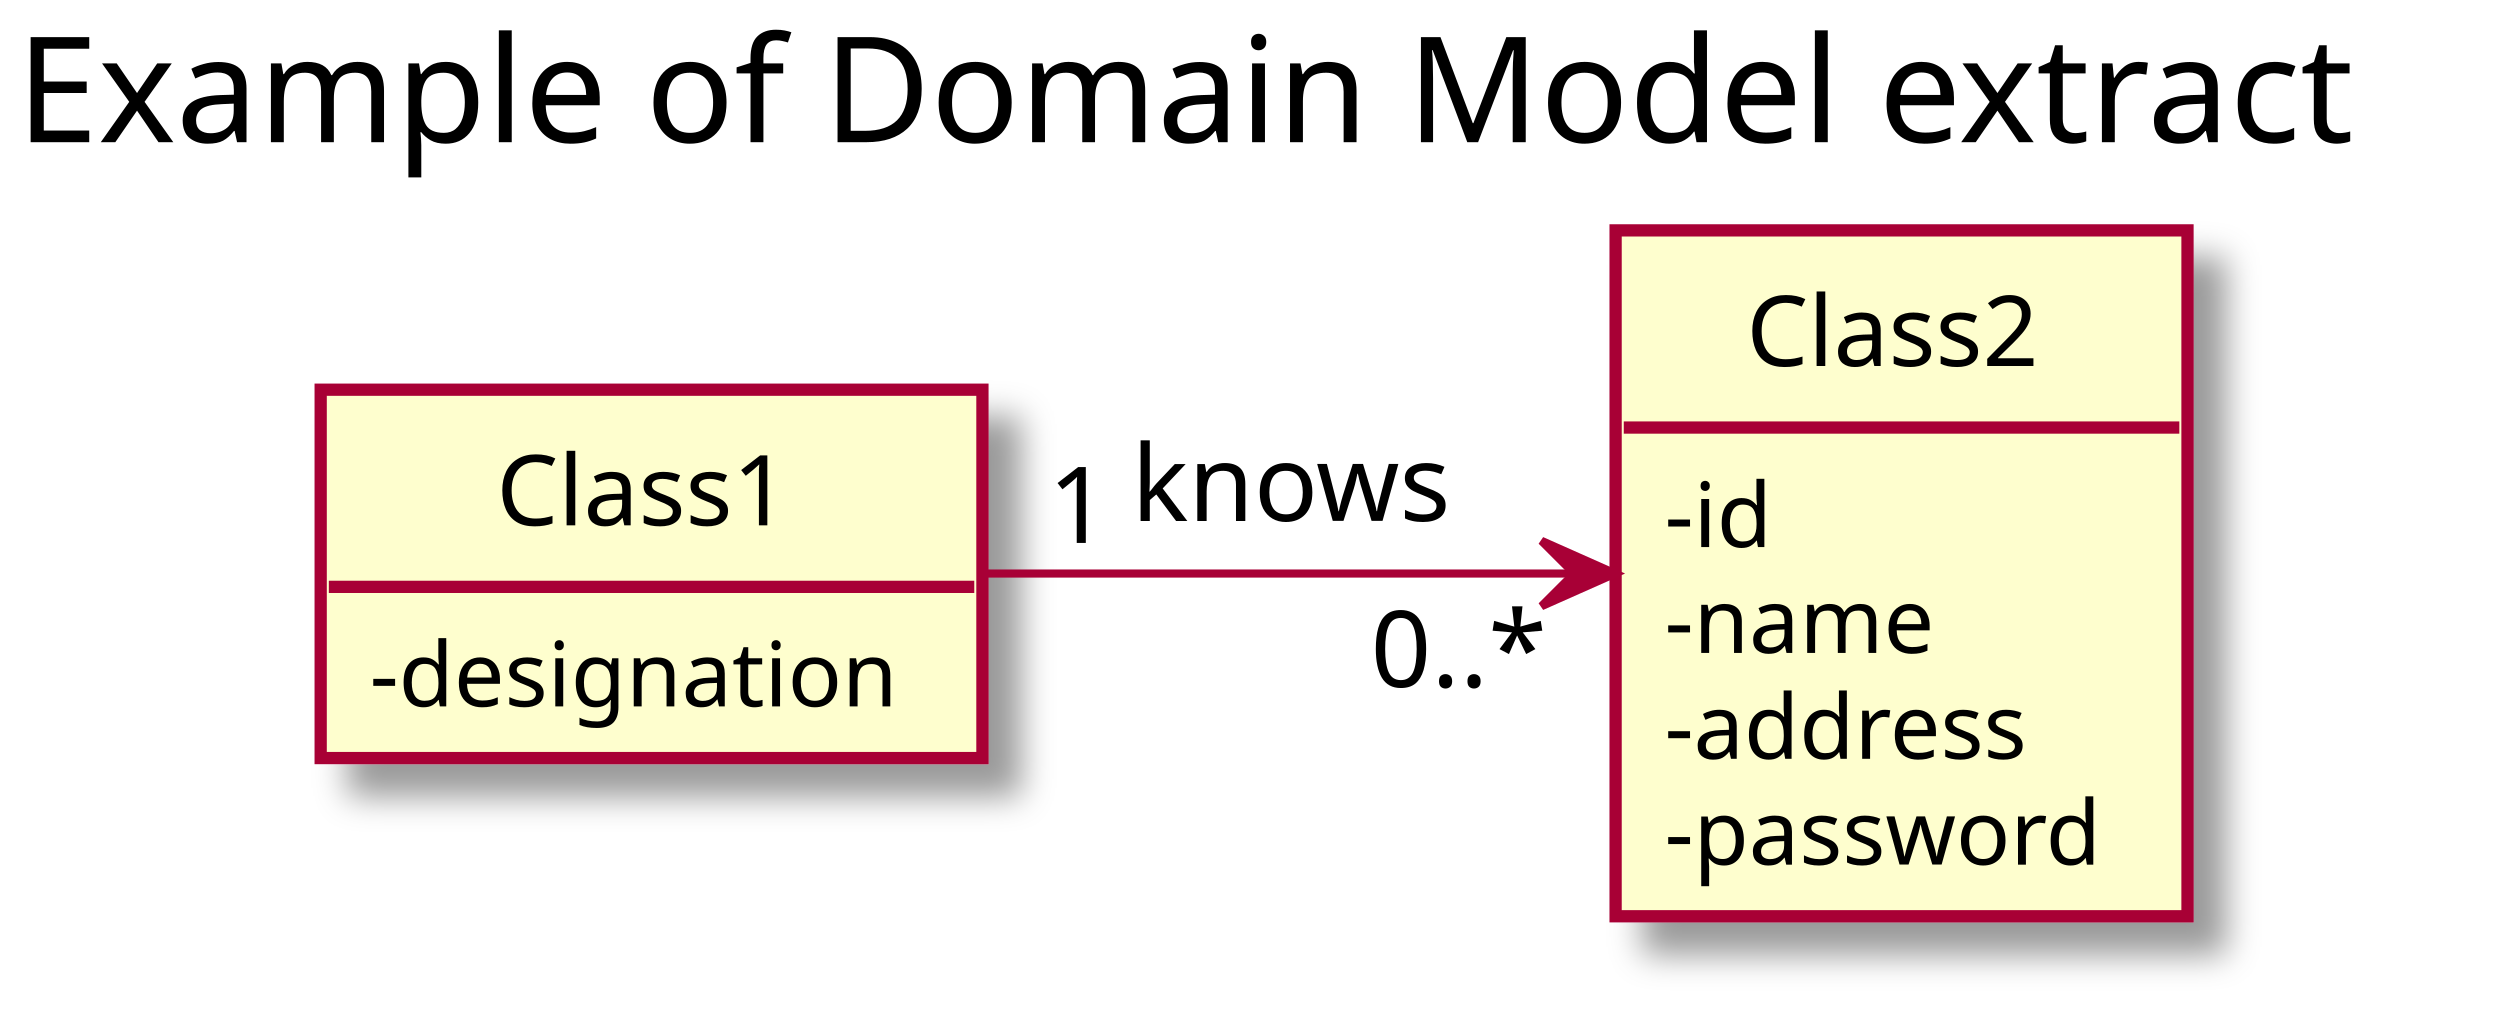
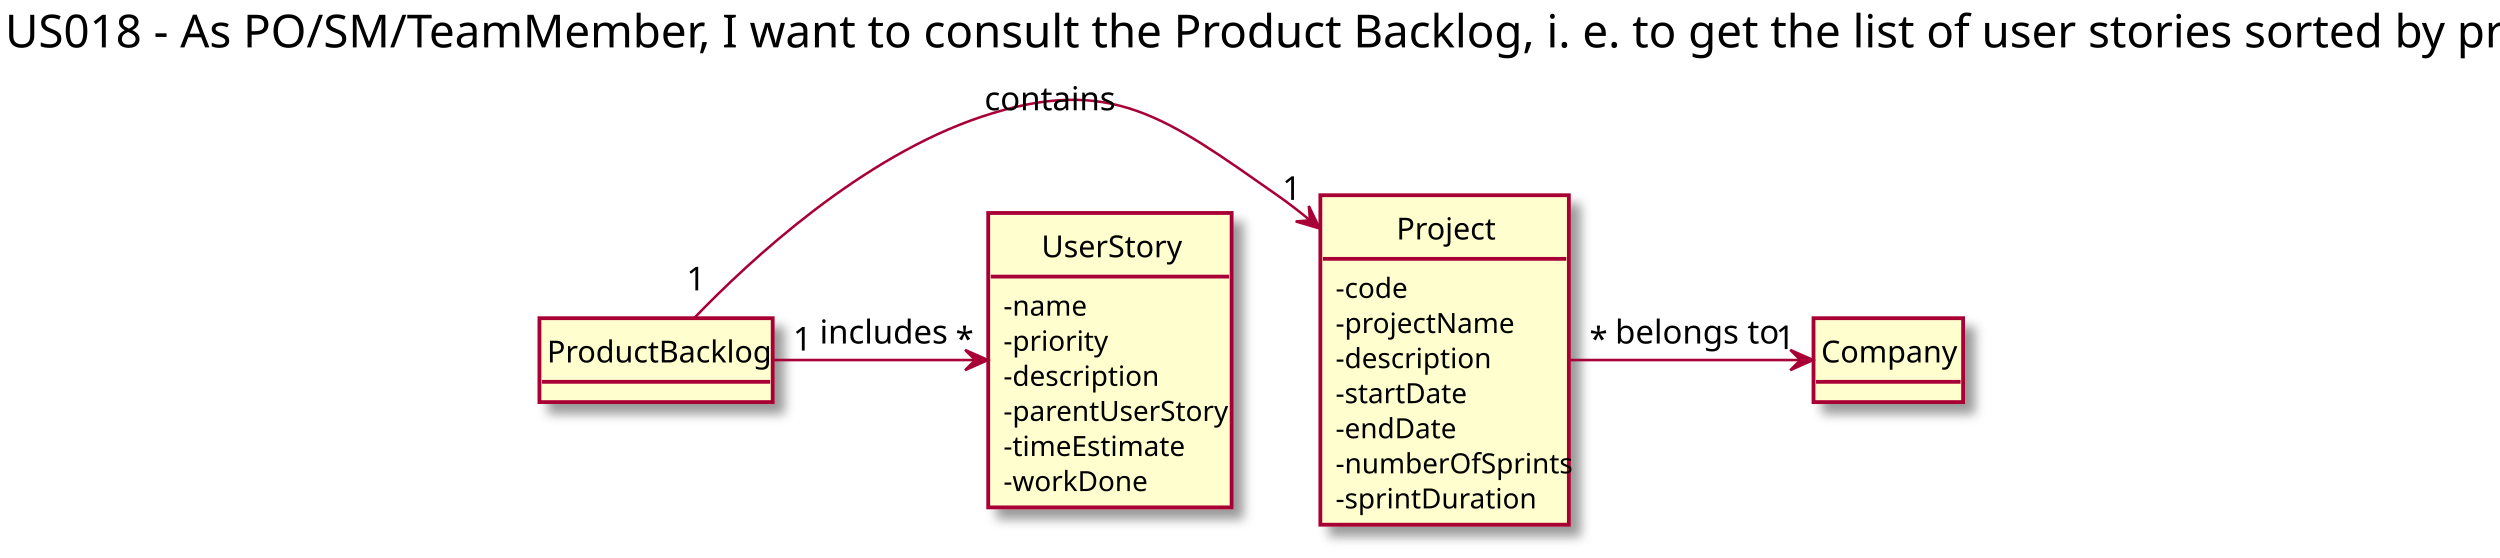
- <svg xmlns="http://www.w3.org/2000/svg" contentScriptType="application/ecmascript" contentStyleType="text/css" height="126px" preserveAspectRatio="none" style="width:306px;height:126px;background:#FFFFFF;" version="1.1" viewBox="0 0 306 126" width="306px" zoomAndPan="magnify">
+ <svg xmlns="http://www.w3.org/2000/svg" contentScriptType="application/ecmascript" contentStyleType="text/css" height="220px" preserveAspectRatio="none" style="width:986px;height:220px;background:#FFFFFF;" version="1.1" viewBox="0 0 986 220" width="986px" zoomAndPan="magnify">
  <defs>
-     <filter height="300%" id="fatge7p9bxxmt" width="300%" x="-1" y="-1">
+     <filter height="300%" id="f16tpp34sqb7pt" width="300%" x="-1" y="-1">
      <feGaussianBlur result="blurOut" stdDeviation="2.0" />
      <feColorMatrix in="blurOut" result="blurOut2" type="matrix" values="0 0 0 0 0 0 0 0 0 0 0 0 0 0 0 0 0 0 .4 0" />
      <feOffset dx="4.0" dy="4.0" in="blurOut2" result="blurOut3" />
      <feBlend in="SourceGraphic" in2="blurOut3" mode="normal" />
    </filter>
  </defs>
  <g>
-     <text fill="#000000" font-family="sans-serif" font-size="18" lengthAdjust="spacing" textLength="297" x="2" y="17.402">Example of Domain Model extract</text>
-     <rect codeLine="8" fill="#FEFECE" filter="url(#fatge7p9bxxmt)" height="45.088" id="Class1" style="stroke:#A80036;stroke-width:1.5;" width="81" x="39.25" y="47.699" />
-     <text fill="#000000" font-family="sans-serif" font-size="12" lengthAdjust="spacing" textLength="38" x="60.75" y="64.301">Class1</text>
-     <line style="stroke:#A80036;stroke-width:1.5;" x1="40.25" x2="119.25" y1="71.832" y2="71.832" />
-     <text fill="#000000" font-family="sans-serif" font-size="11" lengthAdjust="spacing" textLength="69" x="45.25" y="86.467">-designation</text>
-     <rect codeLine="12" fill="#FEFECE" filter="url(#fatge7p9bxxmt)" height="83.953" id="Class2" style="stroke:#A80036;stroke-width:1.5;" width="70" x="197.75" y="28.199" />
-     <text fill="#000000" font-family="sans-serif" font-size="12" lengthAdjust="spacing" textLength="38" x="213.75" y="44.801">Class2</text>
-     <line style="stroke:#A80036;stroke-width:1.5;" x1="198.75" x2="266.75" y1="52.332" y2="52.332" />
-     <text fill="#000000" font-family="sans-serif" font-size="11" lengthAdjust="spacing" textLength="16" x="203.75" y="66.967">-id</text>
-     <text fill="#000000" font-family="sans-serif" font-size="11" lengthAdjust="spacing" textLength="35" x="203.75" y="79.922">-name</text>
-     <text fill="#000000" font-family="sans-serif" font-size="11" lengthAdjust="spacing" textLength="49" x="203.75" y="92.877">-address</text>
-     <text fill="#000000" font-family="sans-serif" font-size="11" lengthAdjust="spacing" textLength="58" x="203.75" y="105.832">-password</text>
-     <path codeLine="19" d="M120.35,70.199 C142.64,70.199 170.2,70.199 192.44,70.199 " fill="none" id="Class1-to-Class2" style="stroke:#A80036;stroke-width:1.0;" />
-     <polygon fill="#A80036" points="197.68,70.199,188.68,66.199,192.68,70.199,188.68,74.199,197.68,70.199" style="stroke:#A80036;stroke-width:1.0;" />
-     <text fill="#000000" font-family="sans-serif" font-size="13" lengthAdjust="spacing" textLength="41" x="138.5" y="63.768">knows</text>
-     <text fill="#000000" font-family="sans-serif" font-size="13" lengthAdjust="spacing" textLength="8" x="128.294" y="66.451">1</text>
-     <text fill="#000000" font-family="sans-serif" font-size="13" lengthAdjust="spacing" textLength="22" x="167.762" y="84.087">0..*</text>
+     <text fill="#000000" font-family="sans-serif" font-size="18" lengthAdjust="spacing" textLength="977" x="2" y="18.686">US018 - As PO/SM/TeamMember, I want to consult the Product Backlog, i. e. to get the list of user stories sorted by priority</text>
+     <rect codeLine="8" fill="#FEFECE" filter="url(#f16tpp34sqb7pt)" height="33.094" id="Company" style="stroke:#A80036;stroke-width:1.5;" width="59" x="715.25" y="125.497" />
+     <text fill="#000000" font-family="sans-serif" font-size="12" lengthAdjust="spacing" textLength="53" x="718.25" y="142.954">Company</text>
+     <line style="stroke:#A80036;stroke-width:1.5;" x1="716.25" x2="773.25" y1="150.591" y2="150.591" />
+     <rect codeLine="11" fill="#FEFECE" filter="url(#f16tpp34sqb7pt)" height="129.945" id="Project" style="stroke:#A80036;stroke-width:1.5;" width="98" x="520.75" y="76.997" />
+     <text fill="#000000" font-family="sans-serif" font-size="12" lengthAdjust="spacing" textLength="38" x="550.75" y="94.454">Project</text>
+     <line style="stroke:#A80036;stroke-width:1.5;" x1="521.75" x2="617.75" y1="102.091" y2="102.091" />
+     <text fill="#000000" font-family="sans-serif" font-size="11" lengthAdjust="spacing" textLength="28" x="526.75" y="117.51">-code</text>
+     <text fill="#000000" font-family="sans-serif" font-size="11" lengthAdjust="spacing" textLength="64" x="526.75" y="131.346">-projectName</text>
+     <text fill="#000000" font-family="sans-serif" font-size="11" lengthAdjust="spacing" textLength="57" x="526.75" y="145.182">-description</text>
+     <text fill="#000000" font-family="sans-serif" font-size="11" lengthAdjust="spacing" textLength="48" x="526.75" y="159.018">-startDate</text>
+     <text fill="#000000" font-family="sans-serif" font-size="11" lengthAdjust="spacing" textLength="44" x="526.75" y="172.853">-endDate</text>
+     <text fill="#000000" font-family="sans-serif" font-size="11" lengthAdjust="spacing" textLength="86" x="526.75" y="186.69">-numberOfSprints</text>
+     <text fill="#000000" font-family="sans-serif" font-size="11" lengthAdjust="spacing" textLength="71" x="526.75" y="200.525">-sprintDuration</text>
+     <rect codeLine="21" fill="#FEFECE" filter="url(#f16tpp34sqb7pt)" height="33.094" id="ProductBacklog" style="stroke:#A80036;stroke-width:1.5;" width="92" x="212.75" y="125.497" />
+     <text fill="#000000" font-family="sans-serif" font-size="12" lengthAdjust="spacing" textLength="86" x="215.75" y="142.954">ProductBacklog</text>
+     <line style="stroke:#A80036;stroke-width:1.5;" x1="213.75" x2="303.75" y1="150.591" y2="150.591" />
+     <rect codeLine="24" fill="#FEFECE" filter="url(#f16tpp34sqb7pt)" height="116.109" id="UserStory" style="stroke:#A80036;stroke-width:1.5;" width="96" x="389.75" y="83.997" />
+     <text fill="#000000" font-family="sans-serif" font-size="12" lengthAdjust="spacing" textLength="54" x="410.75" y="101.454">UserStory</text>
+     <line style="stroke:#A80036;stroke-width:1.5;" x1="390.75" x2="484.75" y1="109.091" y2="109.091" />
+     <text fill="#000000" font-family="sans-serif" font-size="11" lengthAdjust="spacing" textLength="30" x="395.75" y="124.51">-name</text>
+     <text fill="#000000" font-family="sans-serif" font-size="11" lengthAdjust="spacing" textLength="37" x="395.75" y="138.346">-priority</text>
+     <text fill="#000000" font-family="sans-serif" font-size="11" lengthAdjust="spacing" textLength="57" x="395.75" y="152.182">-description</text>
+     <text fill="#000000" font-family="sans-serif" font-size="11" lengthAdjust="spacing" textLength="84" x="395.75" y="166.018">-parentUserStory</text>
+     <text fill="#000000" font-family="sans-serif" font-size="11" lengthAdjust="spacing" textLength="63" x="395.75" y="179.853">-timeEstimate</text>
+     <text fill="#000000" font-family="sans-serif" font-size="11" lengthAdjust="spacing" textLength="54" x="395.75" y="193.69">-workDone</text>
+     <path codeLine="33" d="M618.96,141.997 C647.96,141.997 683.96,141.997 710,141.997 " fill="none" id="Project-to-Company" style="stroke:#A80036;stroke-width:1.0;" />
+     <polygon fill="#A80036" points="715.07,141.997,706.07,137.997,710.07,141.997,706.07,145.997,715.07,141.997" style="stroke:#A80036;stroke-width:1.0;" />
+     <text fill="#000000" font-family="sans-serif" font-size="13" lengthAdjust="spacing" textLength="60" x="637" y="135.492">belongs to</text>
+     <text fill="#000000" font-family="sans-serif" font-size="13" lengthAdjust="spacing" textLength="5" x="626.878" y="138.298">*</text>
+     <text fill="#000000" font-family="sans-serif" font-size="13" lengthAdjust="spacing" textLength="7" x="700.397" y="137.672">1</text>
+     <path codeLine="34" d="M273.79,125.437 C295.97,102.387 339.95,61.717 387.25,45.997 C438.1,29.097 459.83,46.307 503.75,76.997 C508.09,80.027 512.41,83.357 516.63,86.857 " fill="none" id="ProductBacklog-to-Project" style="stroke:#A80036;stroke-width:1.0;" />
+     <polygon fill="#A80036" points="520.48,90.107,516.195,81.239,516.664,86.877,511.026,87.346,520.48,90.107" style="stroke:#A80036;stroke-width:1.0;" />
+     <text fill="#000000" font-family="sans-serif" font-size="13" lengthAdjust="spacing" textLength="49" x="388.25" y="43.492">contains</text>
+     <text fill="#000000" font-family="sans-serif" font-size="13" lengthAdjust="spacing" textLength="7" x="270.757" y="114.534">1</text>
+     <text fill="#000000" font-family="sans-serif" font-size="13" lengthAdjust="spacing" textLength="7" x="505.729" y="78.836">1</text>
+     <path codeLine="35" d="M304.85,141.997 C329.22,141.997 359.26,141.997 384.62,141.997 " fill="none" id="ProductBacklog-to-UserStory" style="stroke:#A80036;stroke-width:1.0;" />
+     <polygon fill="#A80036" points="389.62,141.997,380.62,137.997,384.62,141.997,380.62,145.997,389.62,141.997" style="stroke:#A80036;stroke-width:1.0;" />
+     <text fill="#000000" font-family="sans-serif" font-size="13" lengthAdjust="spacing" textLength="48" x="323.25" y="135.492">includes</text>
+     <text fill="#000000" font-family="sans-serif" font-size="13" lengthAdjust="spacing" textLength="7" x="312.755" y="138.238">1</text>
+     <text fill="#000000" font-family="sans-serif" font-size="13" lengthAdjust="spacing" textLength="5" x="376.867" y="138.286">*</text>
  </g>
</svg>
